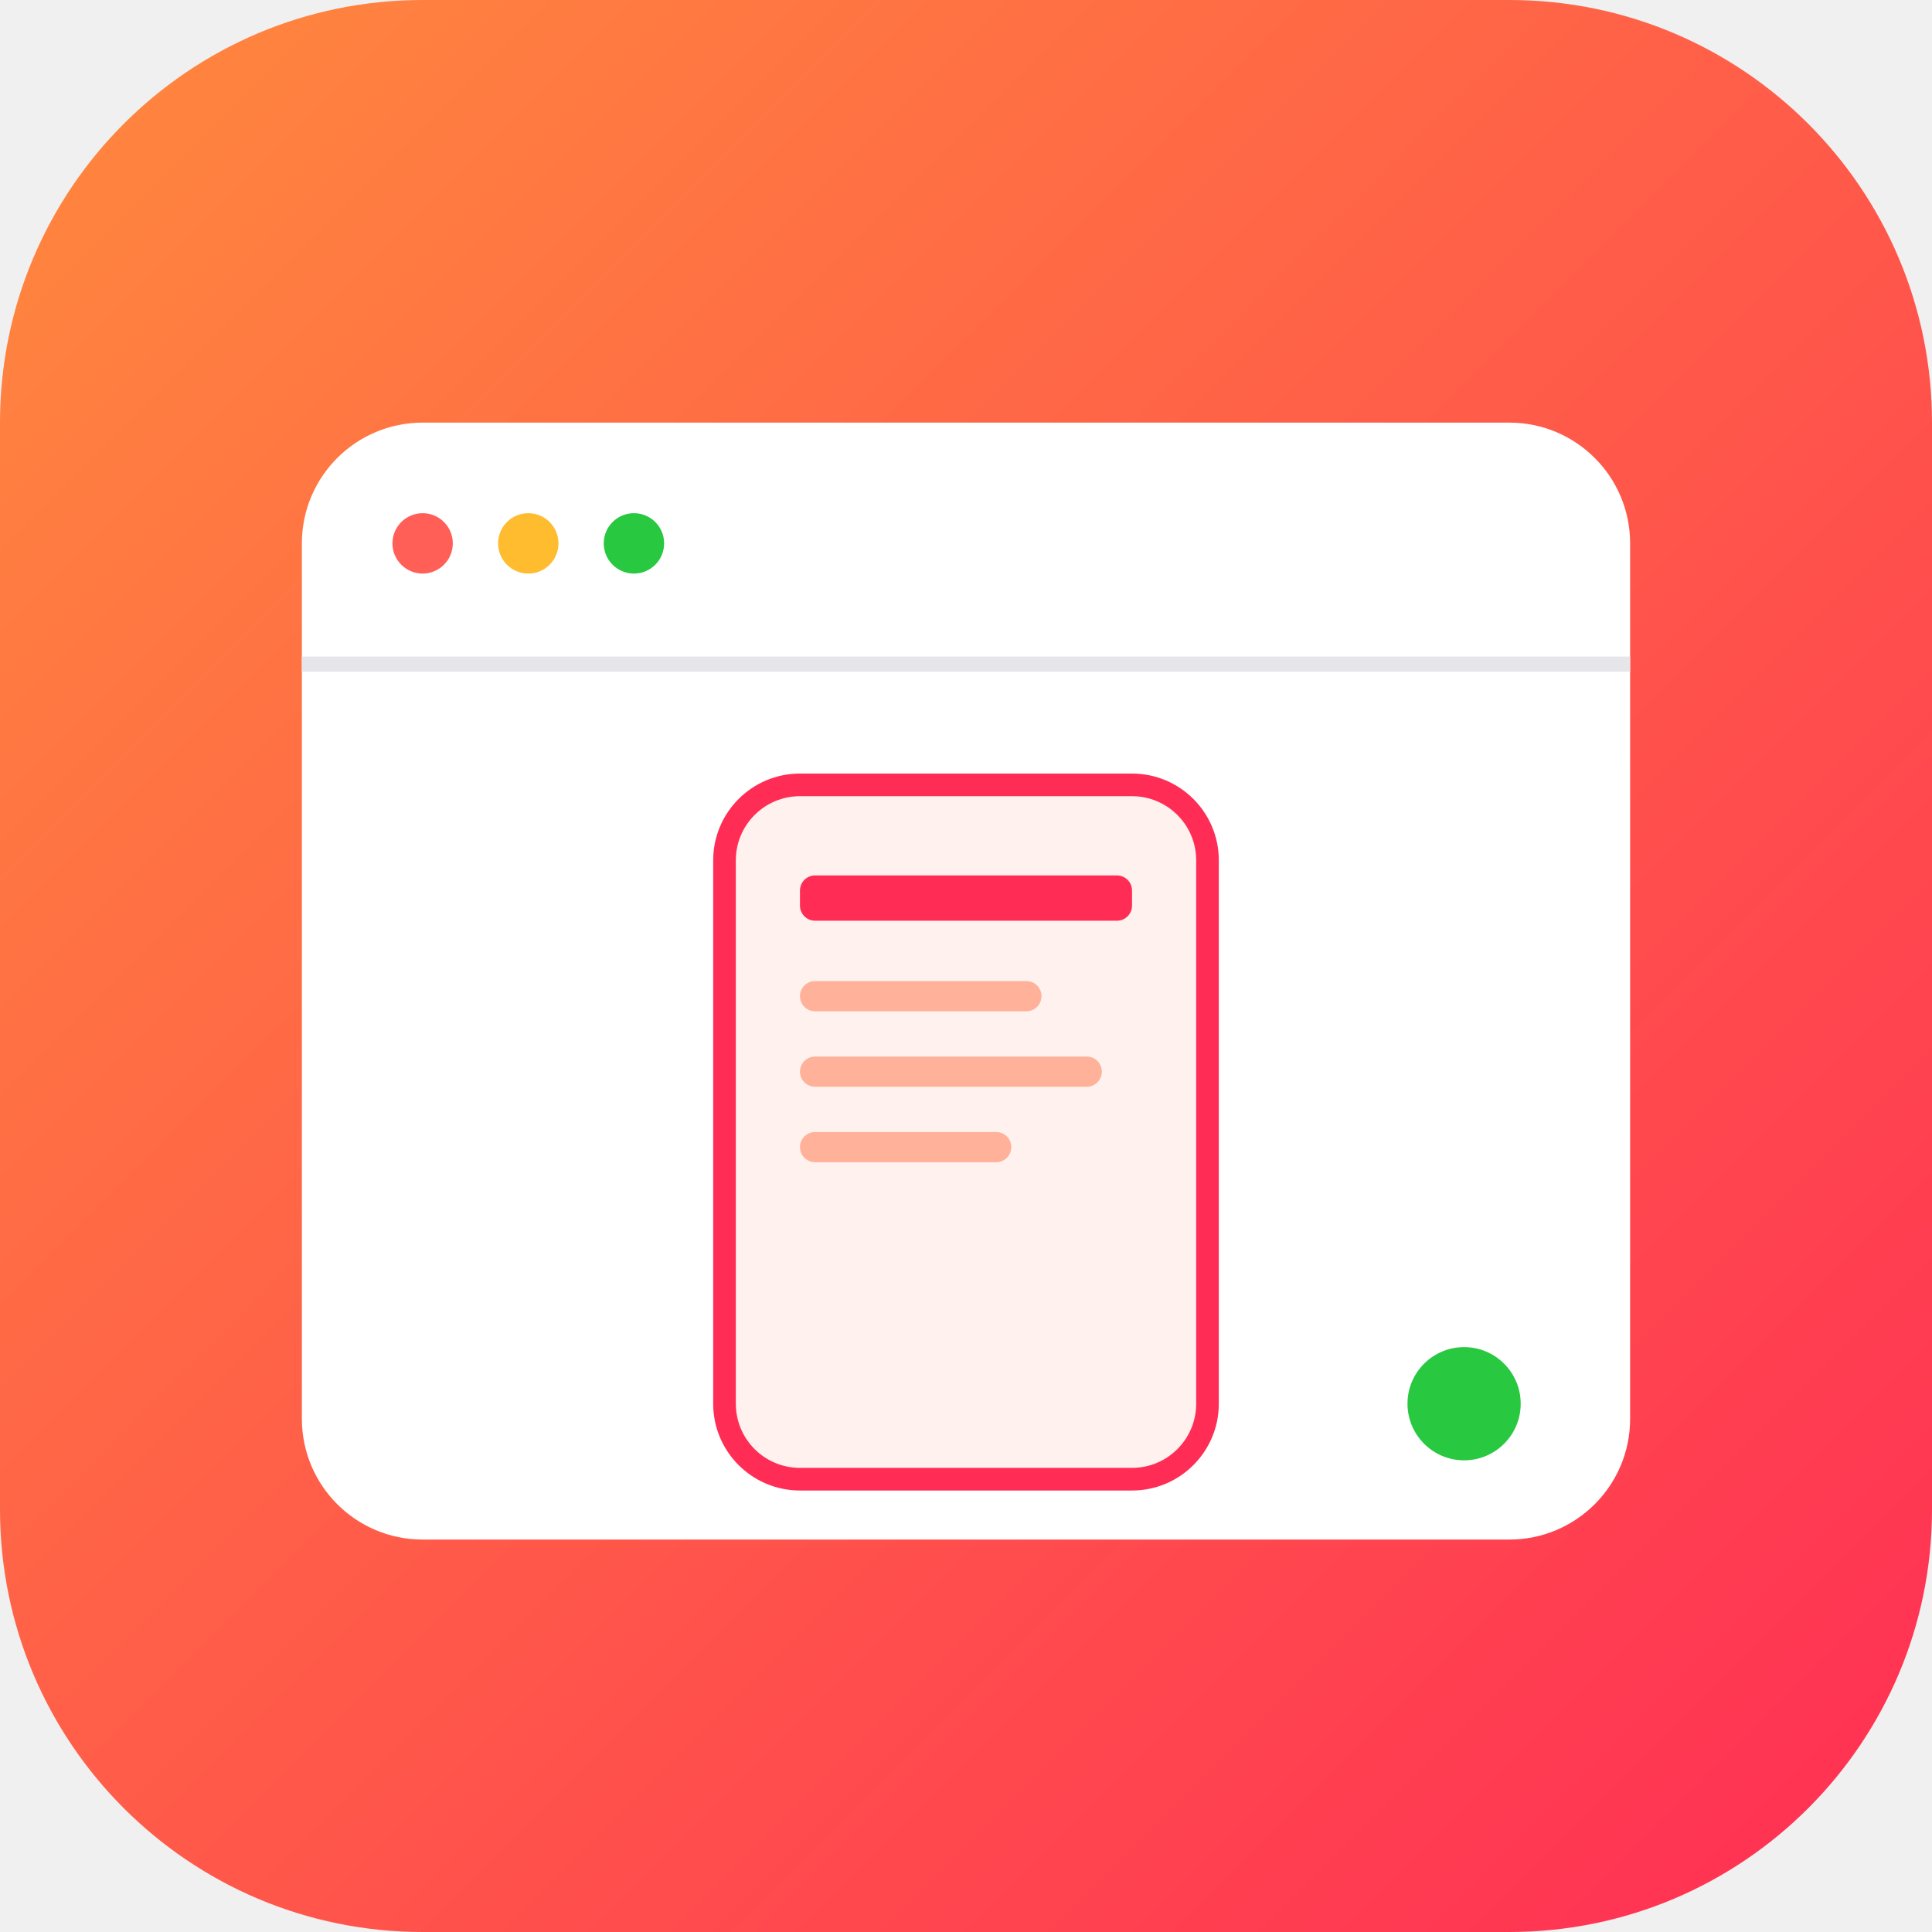
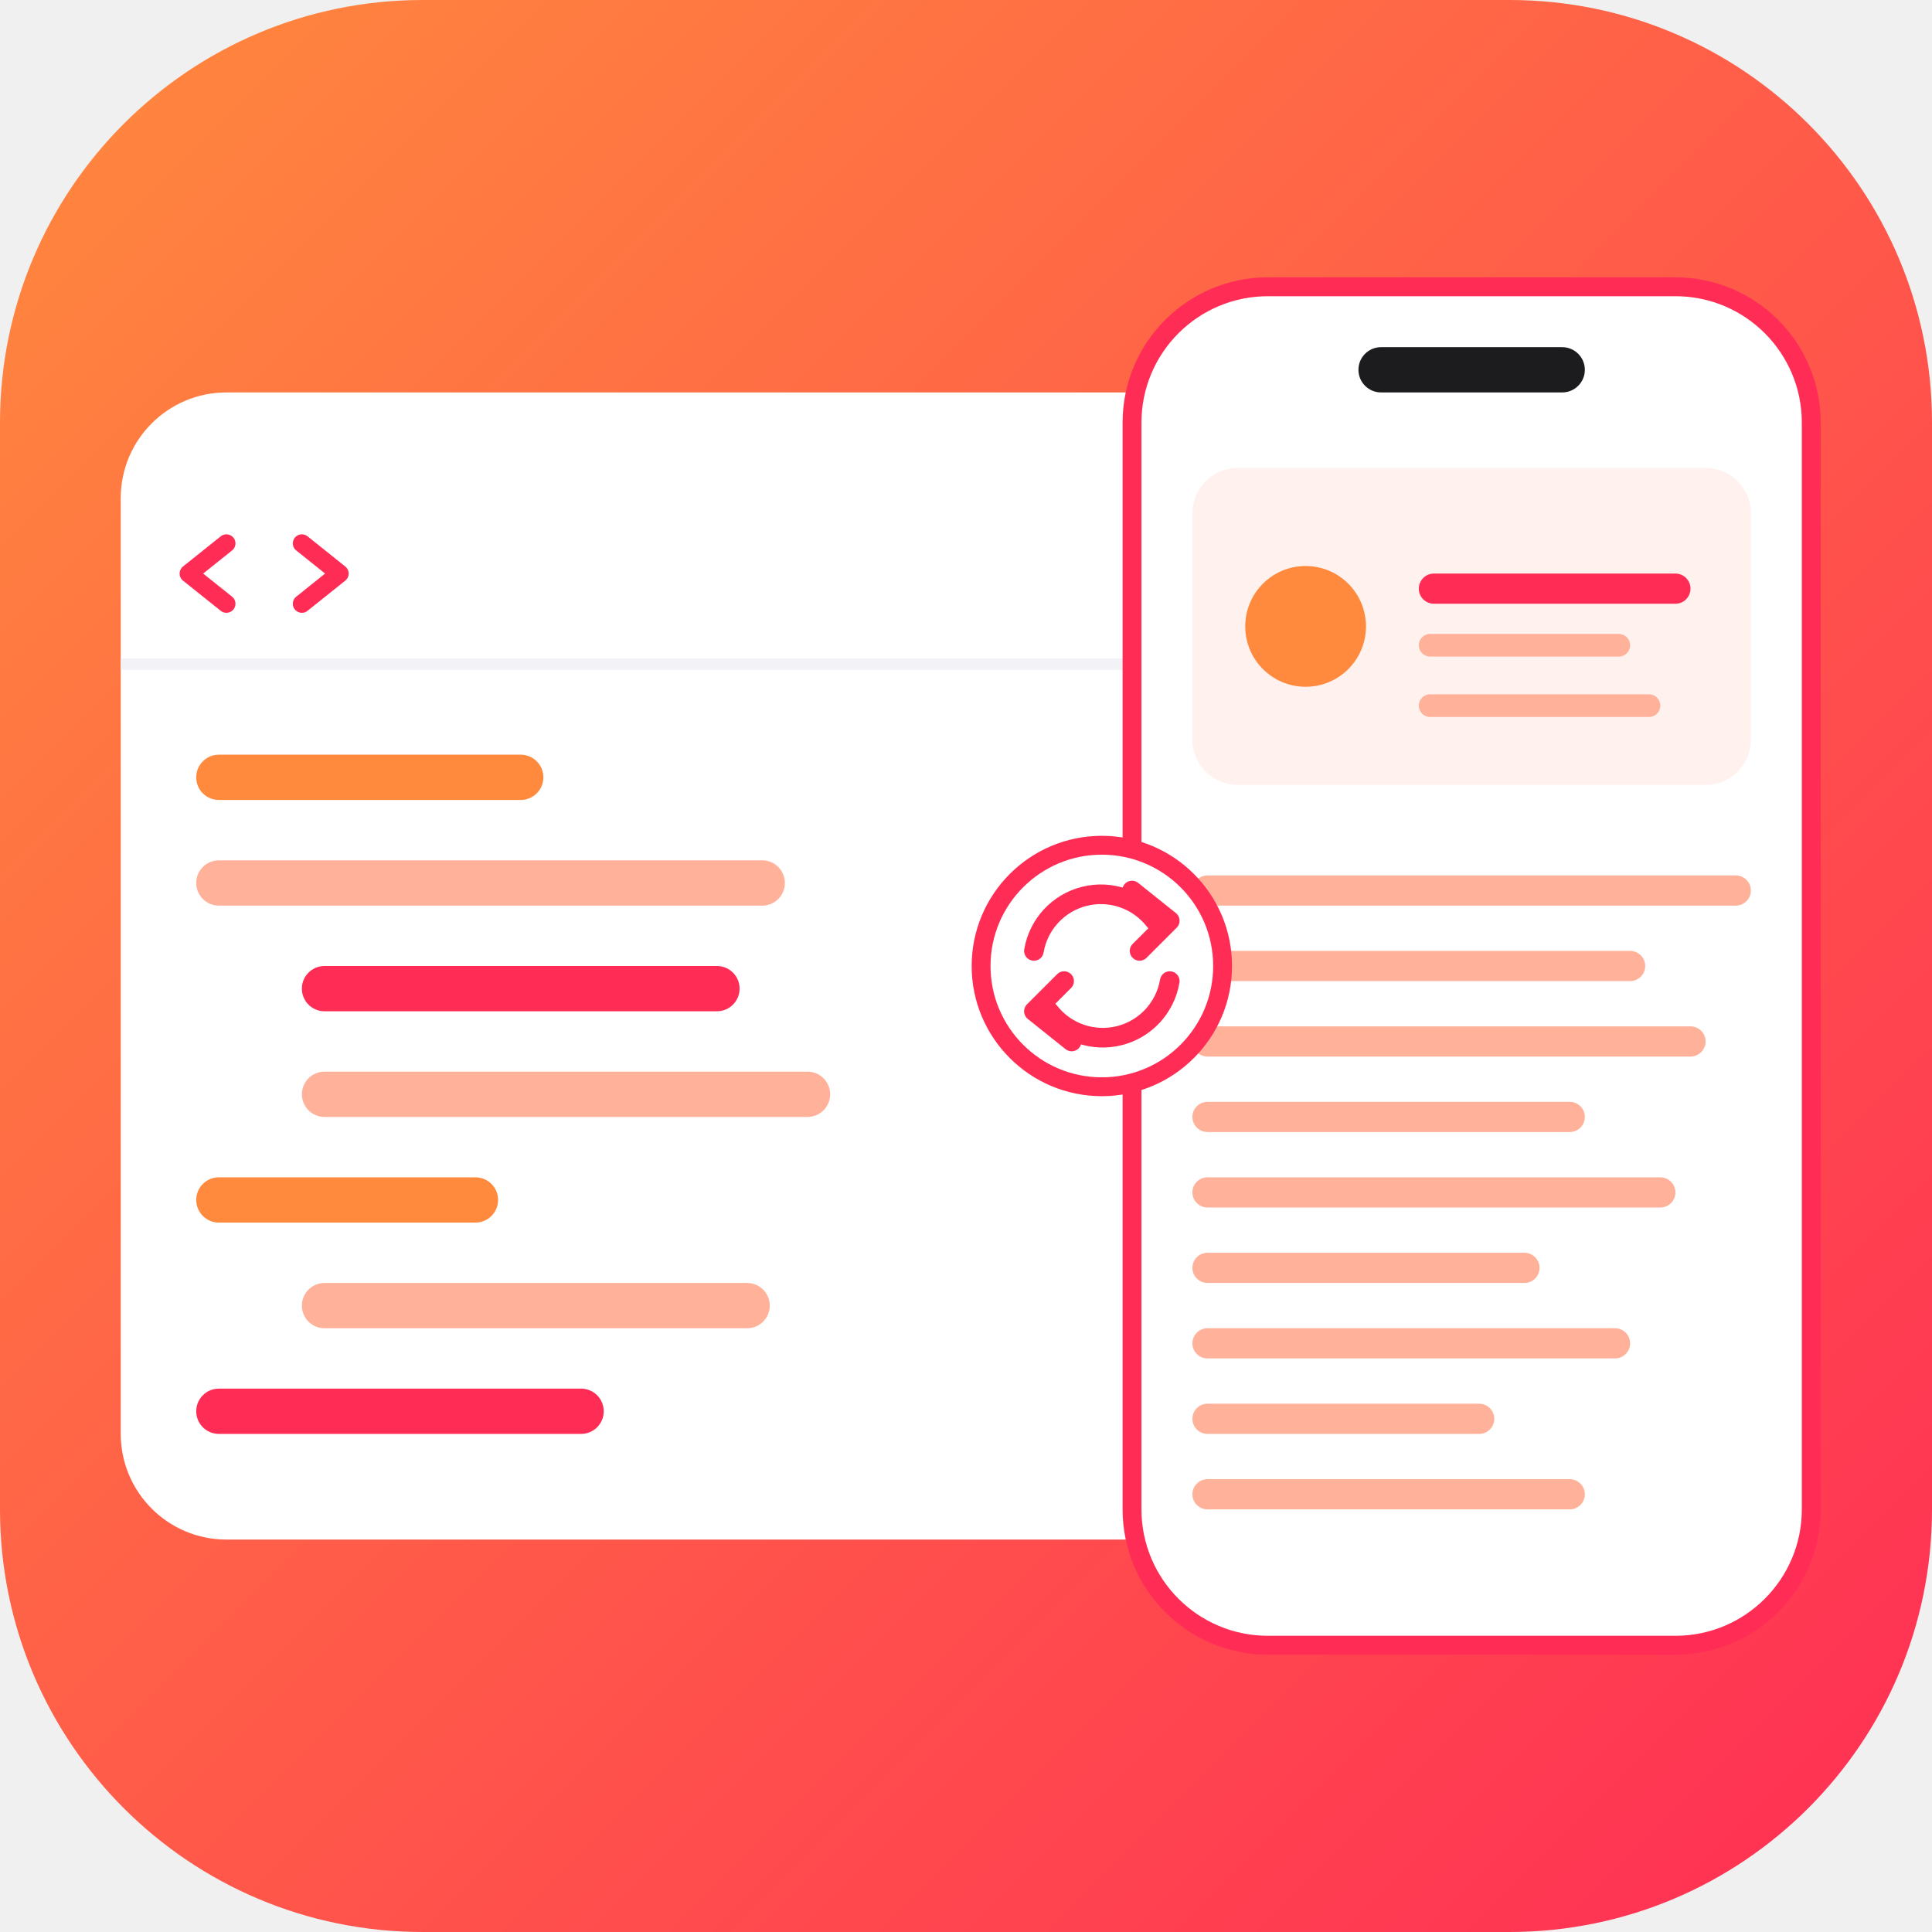
<svg xmlns="http://www.w3.org/2000/svg" viewBox="0 0 256 256" width="256" height="256" role="img" aria-label="PreviewsMCP">
  <defs>
    <linearGradient id="bg" x1="0" y1="0" x2="1" y2="1">
      <stop offset="0" stop-color="#FF8A3D" />
      <stop offset="1" stop-color="#FF2D55" />
    </linearGradient>
  </defs>
  <rect width="256" height="256" rx="56" fill="url(#bg)" />
-   <rect x="40" y="56" width="176" height="148" rx="16" fill="#FFFFFF" />
-   <circle cx="56" cy="72" r="4" fill="#FF5F57" />
-   <circle cx="70" cy="72" r="4" fill="#FEBC2E" />
-   <circle cx="84" cy="72" r="4" fill="#28C840" />
-   <line x1="40" y1="88" x2="216" y2="88" stroke="#E5E5EA" stroke-width="2" />
-   <rect x="96" y="104" width="64" height="92" rx="10" fill="#FFF1ED" stroke="#FF2D55" stroke-width="3" />
-   <rect x="106" y="116" width="44" height="6" rx="2" fill="#FF2D55" />
-   <rect x="106" y="130" width="32" height="4" rx="2" fill="#FFB199" />
-   <rect x="106" y="140" width="40" height="4" rx="2" fill="#FFB199" />
-   <rect x="106" y="150" width="28" height="4" rx="2" fill="#FFB199" />
-   <circle cx="194" cy="186" r="9" fill="#28C840" stroke="#FFFFFF" stroke-width="3" />
+   <rect x="16" y="52" width="156" height="152" rx="14" fill="#FFFFFF" />
+   <path d="M 30 72 L 25 76 L 30 80 M 40 72 L 45 76 L 40 80" fill="none" stroke="#FF2D55" stroke-width="2.4" stroke-linecap="round" stroke-linejoin="round" />
+   <line x1="16" y1="88" x2="172" y2="88" stroke="#F2F2F7" stroke-width="1.5" />
+   <rect x="26" y="100" width="46" height="6" rx="3" fill="#FF8A3D" />
+   <rect x="26" y="114" width="78" height="6" rx="3" fill="#FFB199" />
+   <rect x="40" y="128" width="58" height="6" rx="3" fill="#FF2D55" />
+   <rect x="40" y="142" width="70" height="6" rx="3" fill="#FFB199" />
+   <rect x="26" y="156" width="40" height="6" rx="3" fill="#FF8A3D" />
+   <rect x="40" y="170" width="62" height="6" rx="3" fill="#FFB199" />
+   <rect x="26" y="184" width="54" height="6" rx="3" fill="#FF2D55" />
+   <rect x="150" y="38" width="90" height="180" rx="18" fill="#FFFFFF" stroke="#FF2D55" stroke-width="2.5" />
+   <rect x="180" y="46" width="30" height="6" rx="3" fill="#1C1C1E" />
+   <rect x="158" y="62" width="74" height="42" rx="6" fill="#FFF1ED" />
+   <circle cx="173" cy="83" r="8" fill="#FF8A3D" />
+   <rect x="188" y="76" width="36" height="4" rx="2" fill="#FF2D55" />
+   <rect x="188" y="84" width="28" height="3" rx="1.5" fill="#FFB199" />
+   <rect x="188" y="92" width="32" height="3" rx="1.5" fill="#FFB199" />
+   <rect x="158" y="116" width="74" height="4" rx="2" fill="#FFB199" />
+   <rect x="158" y="126" width="60" height="4" rx="2" fill="#FFB199" />
+   <rect x="158" y="136" width="68" height="4" rx="2" fill="#FFB199" />
+   <rect x="158" y="146" width="52" height="4" rx="2" fill="#FFB199" />
+   <rect x="158" y="156" width="64" height="4" rx="2" fill="#FFB199" />
+   <rect x="158" y="166" width="46" height="4" rx="2" fill="#FFB199" />
+   <rect x="158" y="176" width="58" height="4" rx="2" fill="#FFB199" />
+   <rect x="158" y="186" width="40" height="4" rx="2" fill="#FFB199" />
+   <rect x="158" y="196" width="52" height="4" rx="2" fill="#FFB199" />
+   <g transform="translate(146 128)">
+     <circle r="16" fill="#FFFFFF" stroke="#FF2D55" stroke-width="2.5" />
+     <path d="M -9 -2 A 9 9 0 0 1 7 -6" fill="none" stroke="#FF2D55" stroke-width="2.6" stroke-linecap="round" />
+     <path d="M 4 -10 L 9 -6 L 5 -2" fill="none" stroke="#FF2D55" stroke-width="2.6" stroke-linecap="round" stroke-linejoin="round" />
+     <path d="M 9 2 A 9 9 0 0 1 -7 6" fill="none" stroke="#FF2D55" stroke-width="2.6" stroke-linecap="round" />
+     <path d="M -4 10 L -9 6 L -5 2" fill="none" stroke="#FF2D55" stroke-width="2.6" stroke-linecap="round" stroke-linejoin="round" />
+   </g>
</svg>
